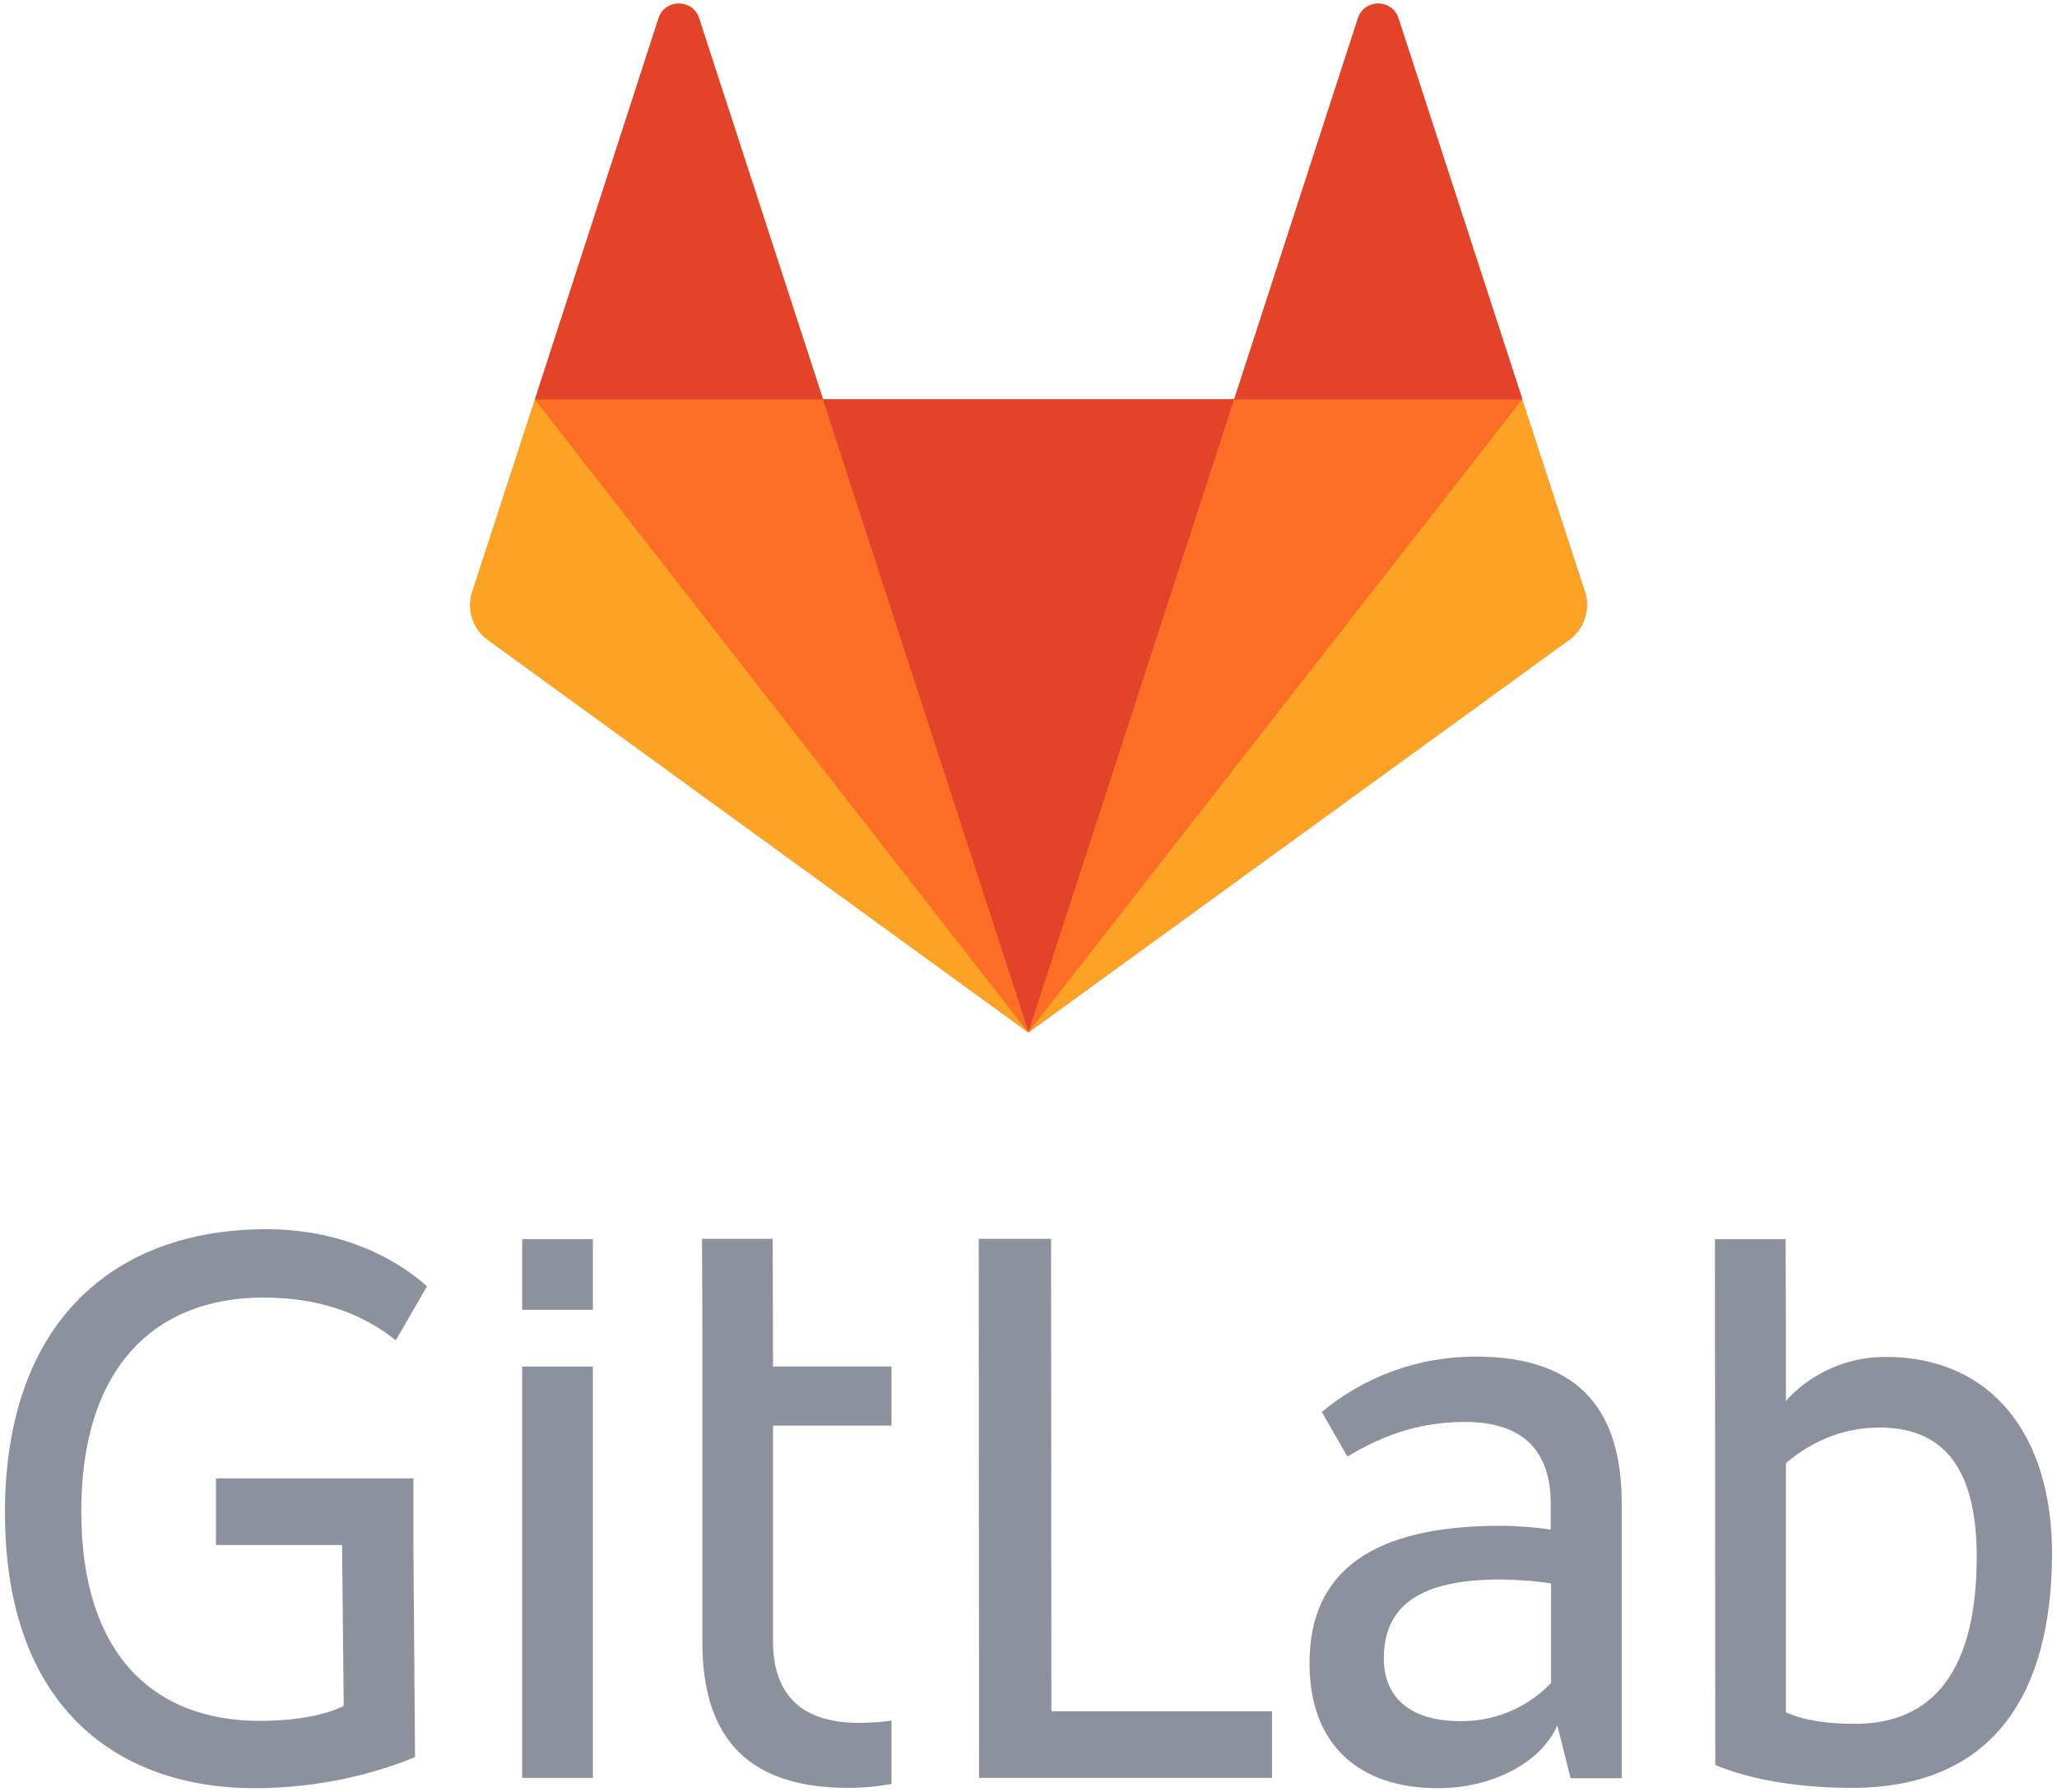
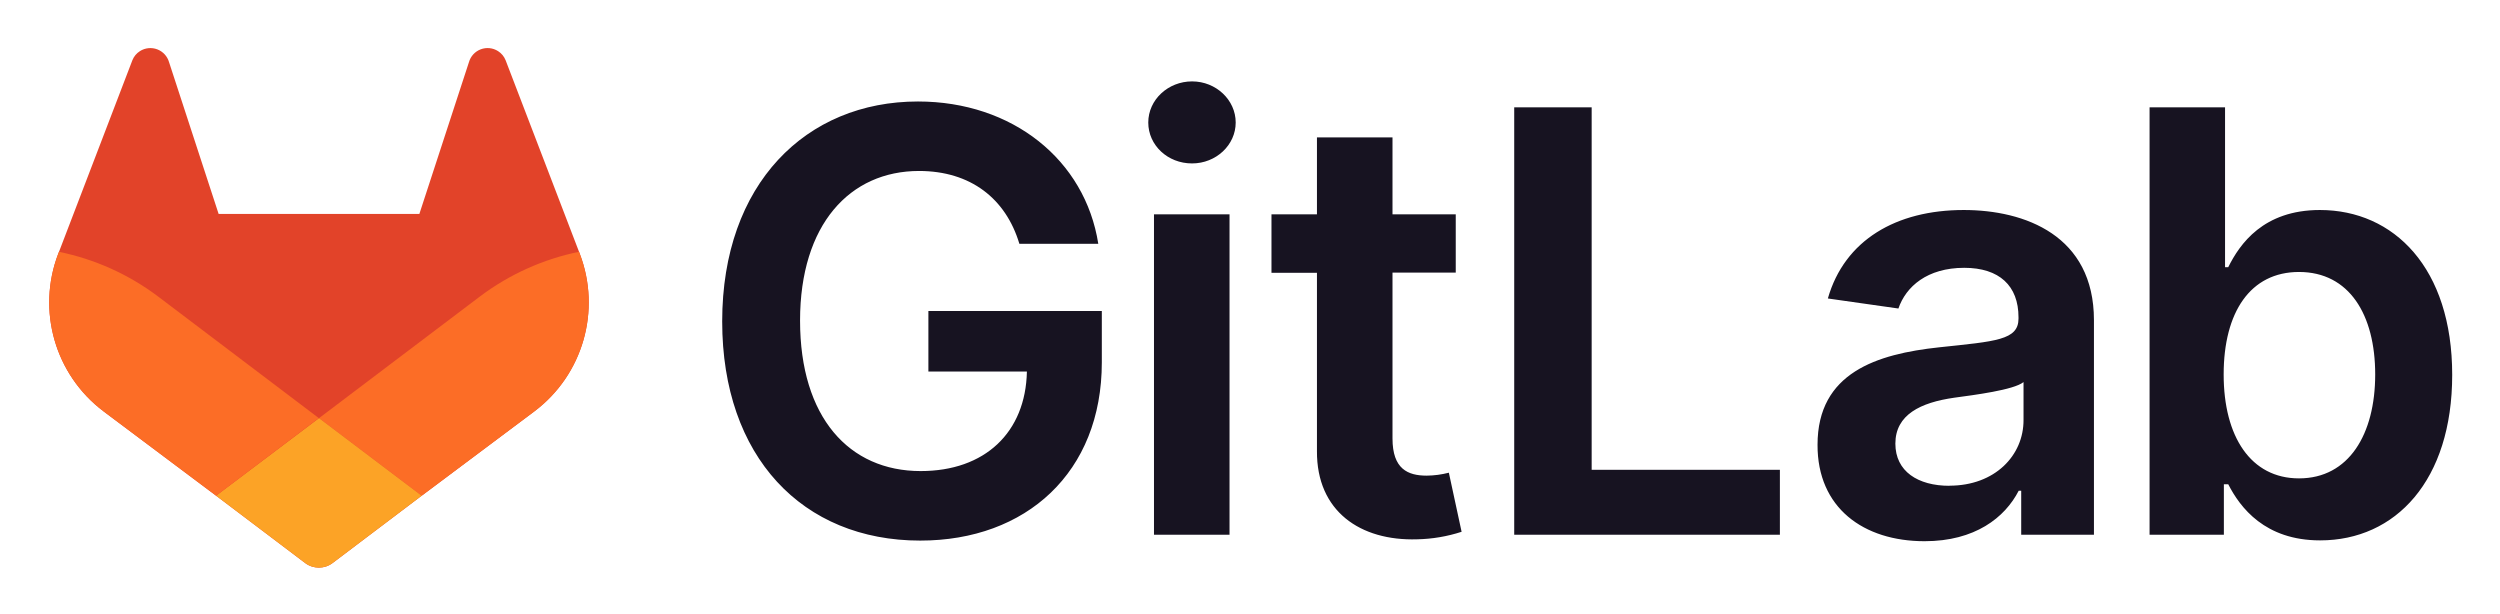
- <svg xmlns="http://www.w3.org/2000/svg" viewBox="0 0 620 540" enable-background="new 0 0 620 540">
-   <g fill="#8c929d">
-     <path d="m316.8 373.4h-21.8l.1 162.5h88.3v-20.1h-66.5l-.1-142.4" />
-     <path d="m467.4 507.4c-5.5 5.7-14.6 11.4-27 11.4-16.6 0-23.3-8.2-23.3-18.9 0-16.1 11.2-23.8 35-23.8 4.5 0 11.7.5 15.4 1.2v30.1h-.1m-22.6-98.5c-17.6 0-33.8 6.2-46.4 16.7l7.7 13.4c8.9-5.2 19.8-10.4 35.5-10.4 17.9 0 25.8 9.2 25.8 24.6v7.9c-3.5-.7-10.7-1.2-15.1-1.2-38.2 0-57.6 13.4-57.6 41.4 0 25.1 15.4 37.7 38.7 37.7 15.7 0 30.8-7.2 36-18.9l4 15.9h15.4v-83.2c-.1-26.3-11.5-43.9-44-43.9" />
-     <path d="m559.1 519.6c-8.2 0-15.4-1-20.8-3.5v-67.3-7.8c7.4-6.2 16.6-10.7 28.3-10.7 21.1 0 29.2 14.9 29.2 39 0 34.2-13.1 50.3-36.7 50.3m9.2-110.6c-19.5 0-30 13.3-30 13.3v-21l-.1-27.8h-9.8-11.5l.1 158.5c10.7 4.5 25.3 6.9 41.2 6.9 40.7 0 60.3-26 60.3-70.9-.1-35.5-18.2-59-50.2-59" />
-     <path d="m79.4 391.1c19.3 0 31.8 6.4 39.9 12.9l9.4-16.3c-12.7-11.2-29.9-17.2-48.3-17.2-46.4 0-78.9 28.3-78.9 85.4 0 59.8 35.1 83.1 75.2 83.1 20.1 0 37.2-4.7 48.4-9.4l-.5-63.9v-7.5-12.6h-59.5v20.1h38l.5 48.5c-5 2.5-13.6 4.5-25.3 4.5-32.2 0-53.8-20.3-53.8-63-.1-43.5 22.2-64.6 54.9-64.6" />
-     <path d="m232.9 373.4h-21.3l.1 27.3v11.2 6.5 11.4 65 .2c0 26.3 11.4 43.9 43.9 43.9 4.5 0 8.9-.4 13.1-1.2v-19.1c-3.1.5-6.4.7-9.9.7-17.9 0-25.8-9.2-25.8-24.6v-65h35.7v-17.8h-35.7l-.1-38.5" />
-     <path d="m157.4 535.9h21.3v-124h-21.3v124" />
-     <path d="m157.4 394.8h21.3v-21.3h-21.3v21.3" />
+ <svg xmlns="http://www.w3.org/2000/svg" role="img" viewBox="134.62 101.12 721.76 177.26">
+   <defs>
+     <style>.cls-3{fill:#fc6d26}</style>
+   </defs>
+   <g id="LOGO">
+     <path fill="#171321" d="M428.92 171.51h22.78c-3.8-24.22-24.77-41.09-52.06-41.09-32.29 0-56.52 23.74-56.52 63.5 0 39.05 23.14 63.27 57.18 63.27 30.55 0 52.42-19.65 52.42-51.46v-14.82h-50.07v17.47h28.44c-.36 17.6-12.11 28.74-30.67 28.74-20.66 0-34.82-15.48-34.82-43.44 0-27.78 14.4-43.2 34.34-43.2 14.88 0 25.06 7.95 28.98 21.03zm38.86 83.99h21.81V163h-21.81zm11-107.2c6.93 0 12.59-5.31 12.59-11.81s-5.66-11.87-12.59-11.87-12.65 5.3-12.65 11.87 5.62 11.81 12.61 11.81zM554.9 163h-18.26v-22.22h-21.81V163H501.7v16.87h13.13v51.46c-.12 17.41 12.54 26 28.92 25.49a44.29 44.29 0 0 0 12.84-2.17l-3.68-17.06a26.57 26.57 0 0 1-6.38.85c-5.49 0-9.89-1.93-9.89-10.73v-47.89h18.26zm16.88 92.5h76.7v-18.74h-54.34V132.1h-22.36zm118.48 1.87c14.52 0 23.19-6.81 27.17-14.58h.72v12.71h21v-61.94c0-24.46-19.94-31.81-37.6-31.81-19.46 0-34.4 8.67-39.22 25.54l20.37 2.9c2.16-6.33 8.31-11.75 19-11.75 10.13 0 15.67 5.18 15.67 14.28v.36c0 6.26-6.57 6.57-22.9 8.31-17.95 1.93-35.12 7.29-35.12 28.14-.06 18.2 13.25 27.84 30.91 27.84zm7.17-16c-9.1 0-15.61-4.16-15.61-12.17 0-8.38 7.29-11.87 17-13.26 5.73-.78 17.18-2.23 20-4.51v10.9c.06 10.27-8.26 19.01-21.39 19.01zm57.78 14.13h21.45v-14.58h1.26c3.44 6.75 10.61 16.21 26.52 16.21 21.81 0 38.14-17.3 38.14-47.78 0-30.85-16.81-47.6-38.2-47.6-16.33 0-23.14 9.82-26.46 16.51H777V132.1h-21.79zm21.39-46.27c0-18 7.71-29.59 21.75-29.59 14.52 0 22 12.35 22 29.59s-7.59 30-22 30c-13.92 0-21.75-12.05-21.75-30z" />
+     <path fill="#e24329" d="M302 174.37l-.21-.56-21.2-55.3a5.5 5.5 0 0 0-2.18-2.63 5.6 5.6 0 0 0-8.41 3.2l-14.31 43.81h-57.95l-14.31-43.81a5.61 5.61 0 0 0-8.41-3.2 5.5 5.5 0 0 0-2.18 2.63l-21.19 55.31-.22.55a39.36 39.36 0 0 0 13.06 45.49l.08.06.18.14L197 244.23l16 12.09 9.72 7.35a6.57 6.57 0 0 0 7.92 0l9.72-7.35 16-12.09 32.48-24.31.09-.07A39.36 39.36 0 0 0 302 174.37z" />
+     <path d="M302 174.37l-.21-.56a71.5 71.5 0 0 0-28.5 12.82l-46.55 35.2 29.64 22.4 32.48-24.31.09-.07A39.36 39.36 0 0 0 302 174.37z" class="cls-3" />
+     <path fill="#fca326" d="M197 244.23l16 12.09 9.72 7.35a6.57 6.57 0 0 0 7.92 0l9.72-7.35 16-12.09-29.64-22.4z" />
+     <path d="M180.14 186.63a71.44 71.44 0 0 0-28.49-12.81l-.22.55a39.36 39.36 0 0 0 13.06 45.49l.08.06.18.14L197 244.23l29.66-22.4z" class="cls-3" />
  </g>
-   <path d="m477.7 178.4l-18.9-58-37.3-114.9c-1.9-5.9-10.3-5.9-12.2 0l-37.3 114.8h-124l-37.3-114.8c-1.9-5.9-10.3-5.9-12.2 0l-37.2 114.9-18.9 58c-1.7 5.3.1 11.1 4.6 14.4l163 118.4 163-118.4c4.5-3.4 6.4-9.2 4.7-14.4" fill="#fc6d26" />
-   <path d="m310 311.1l62-190.7h-124l62 190.7" fill="#e24329" />
-   <path d="M310,311.1l-62-190.7h-86.8L310,311.1" fill="#fc6d26" />
-   <path d="m161.2 120.4l-18.9 58c-1.7 5.3.1 11.1 4.6 14.4l163 118.4-148.7-190.8" fill="#fca326" />
-   <path d="M161.2,120.4h86.9L210.7,5.5c-1.9-5.9-10.3-5.9-12.2,0L161.2,120.4" fill="#e24329" />
-   <path d="M310,311.1l62-190.7h86.9L310,311.1" fill="#fc6d26" />
-   <path d="M458.8,120.4l18.9,58c1.7,5.3-0.1,11.1-4.6,14.4L310,311.1L458.8,120.4" fill="#fca326" />
-   <path d="M458.9,120.4H372L409.3,5.5c1.9-5.9,10.3-5.9,12.2,0L458.9,120.4" fill="#e24329" />
</svg>
